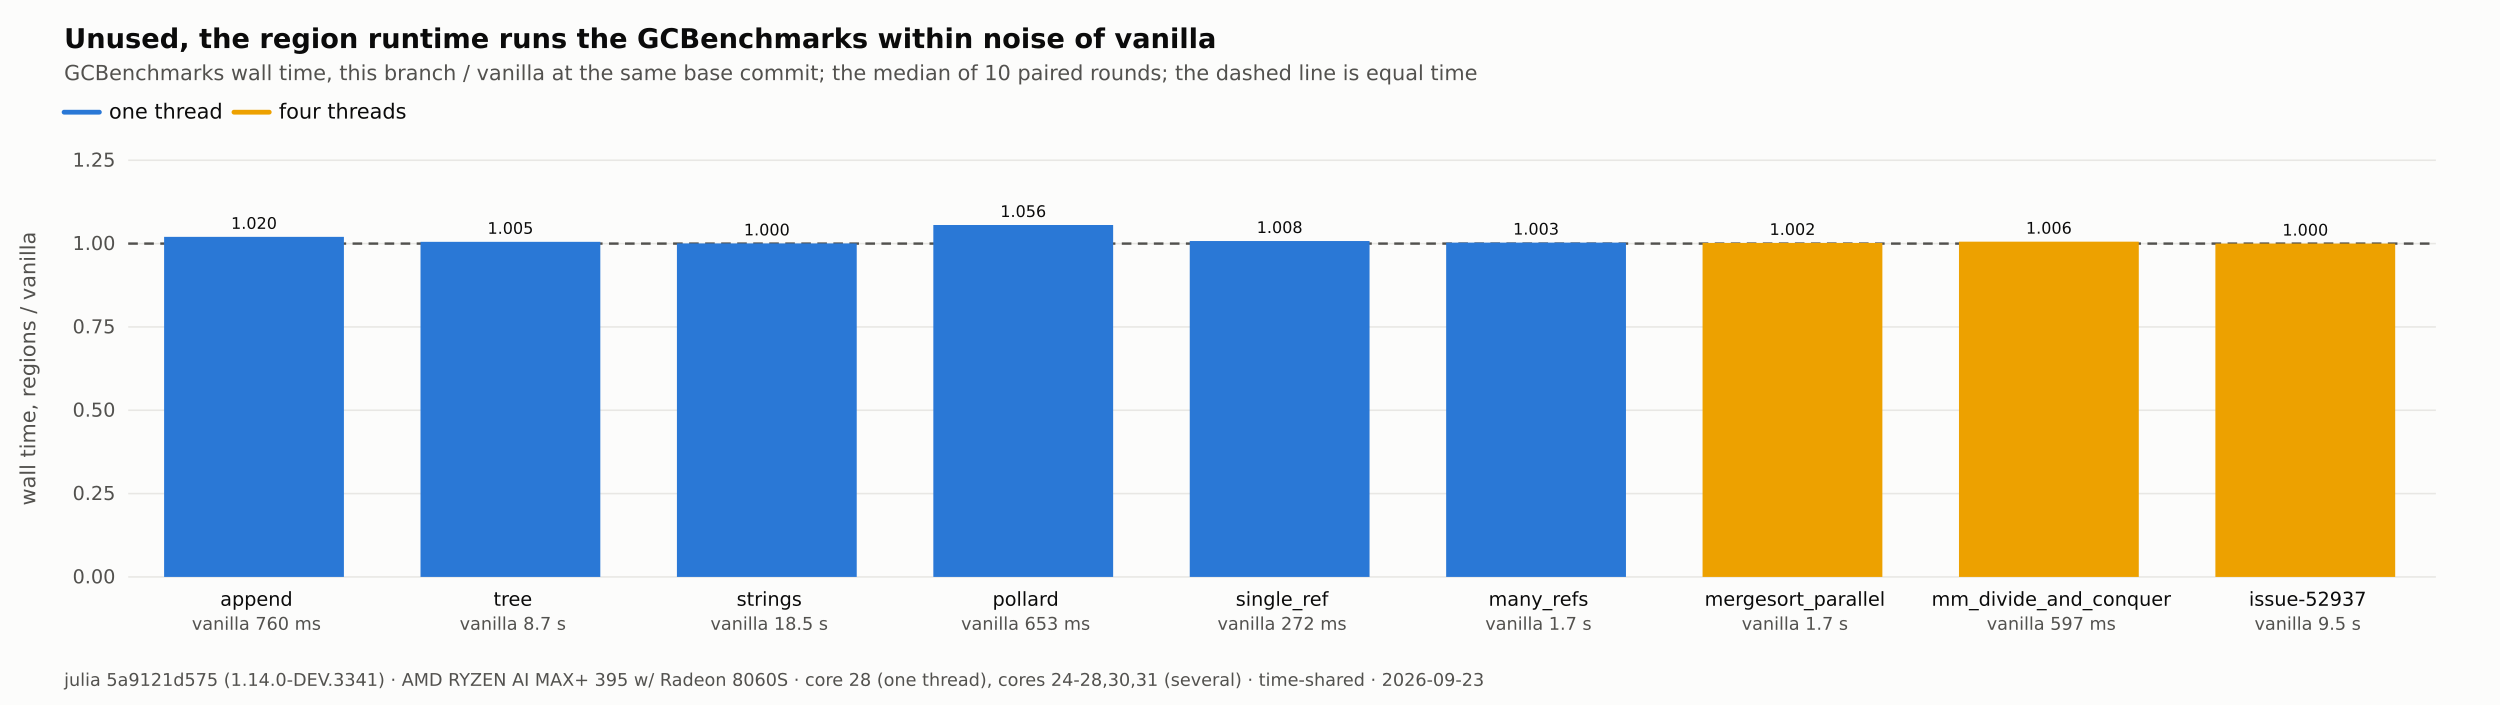
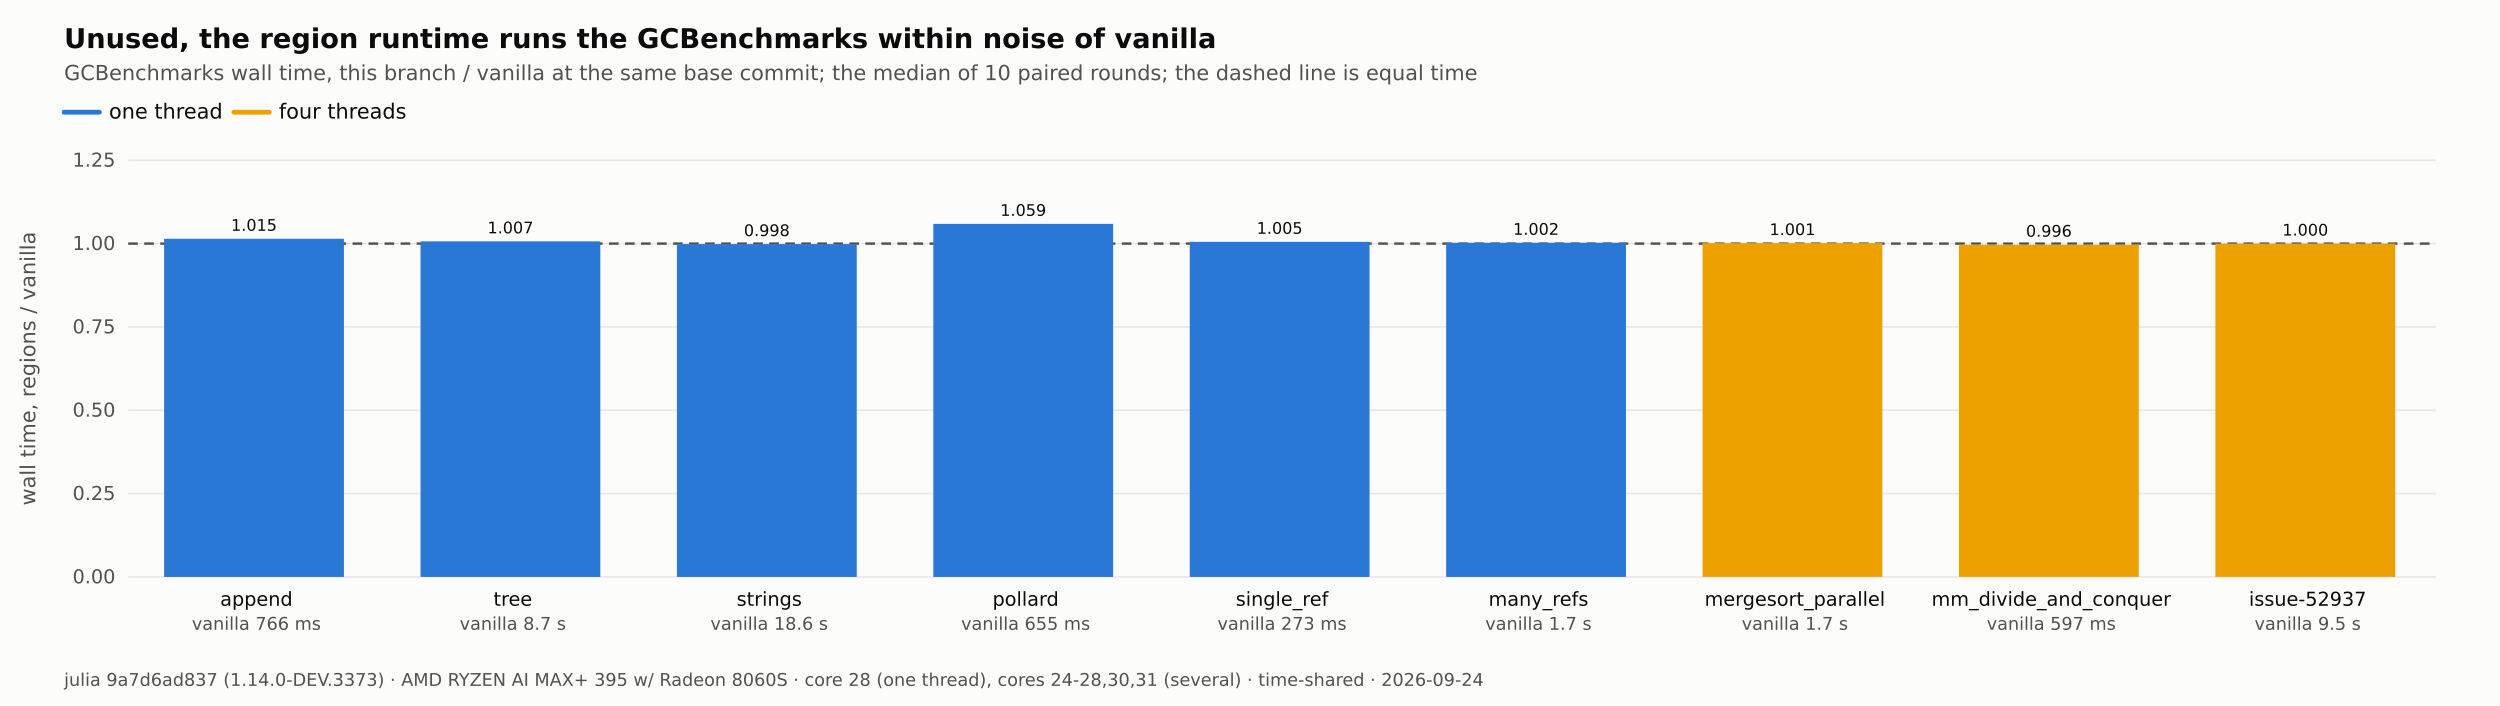
<svg xmlns="http://www.w3.org/2000/svg" viewBox="0 0 1560 440" font-size="13">
  <rect width="1560" height="440" fill="#fcfcfb" />
  <text x="40.0" y="30.0" font-family="DejaVu Sans, sans-serif" font-size="17" fill="#0b0b0b" text-anchor="start" font-weight="bold">Unused, the region runtime runs the GCBenchmarks within noise of vanilla</text>
  <text x="40.0" y="50.0" font-family="DejaVu Sans, sans-serif" font-size="13" fill="#52514e" text-anchor="start">GCBenchmarks wall time, this branch / vanilla at the same base commit; the median of 10 paired rounds; the dashed line is equal time</text>
  <line x1="40" y1="70" x2="62" y2="70" stroke="#2a78d6" stroke-width="3" stroke-linecap="round" />
  <text x="68.0" y="74.0" font-family="DejaVu Sans, sans-serif" font-size="13" fill="#0b0b0b" text-anchor="start">one thread</text>
  <line x1="146.0" y1="70" x2="168.0" y2="70" stroke="#eda100" stroke-width="3" stroke-linecap="round" />
  <text x="174.0" y="74.0" font-family="DejaVu Sans, sans-serif" font-size="13" fill="#0b0b0b" text-anchor="start">four threads</text>
  <line x1="80" y1="360.0" x2="1520" y2="360.0" stroke="#e8e7e4" stroke-width="1" />
  <text x="72.0" y="364.0" font-family="DejaVu Sans, sans-serif" font-size="12" fill="#52514e" text-anchor="end">0.00</text>
  <line x1="80" y1="308.0" x2="1520" y2="308.0" stroke="#e8e7e4" stroke-width="1" />
  <text x="72.0" y="312.0" font-family="DejaVu Sans, sans-serif" font-size="12" fill="#52514e" text-anchor="end">0.25</text>
  <line x1="80" y1="256.0" x2="1520" y2="256.0" stroke="#e8e7e4" stroke-width="1" />
  <text x="72.0" y="260.0" font-family="DejaVu Sans, sans-serif" font-size="12" fill="#52514e" text-anchor="end">0.50</text>
  <line x1="80" y1="204.0" x2="1520" y2="204.0" stroke="#e8e7e4" stroke-width="1" />
  <text x="72.0" y="208.0" font-family="DejaVu Sans, sans-serif" font-size="12" fill="#52514e" text-anchor="end">0.75</text>
  <line x1="80" y1="152.0" x2="1520" y2="152.0" stroke="#e8e7e4" stroke-width="1" />
  <text x="72.0" y="156.0" font-family="DejaVu Sans, sans-serif" font-size="12" fill="#52514e" text-anchor="end">1.00</text>
  <line x1="80" y1="100.0" x2="1520" y2="100.0" stroke="#e8e7e4" stroke-width="1" />
  <text x="72.0" y="104.0" font-family="DejaVu Sans, sans-serif" font-size="12" fill="#52514e" text-anchor="end">1.25</text>
  <line x1="80" y1="152.0" x2="1520" y2="152.0" stroke="#52514e" stroke-width="1.5" stroke-dasharray="6 4" />
-   <rect x="102.4" y="147.8" width="112.2" height="212.2" fill="#2a78d6" />
-   <text x="158.5" y="142.8" font-family="DejaVu Sans, sans-serif" font-size="10" fill="#0b0b0b" text-anchor="middle" paint-order="stroke" stroke="#fcfcfb" stroke-width="3" stroke-linejoin="round">1.020</text>
+   <rect x="102.4" y="149.0" width="112.2" height="211.0" fill="#2a78d6" />
+   <text x="158.5" y="144.0" font-family="DejaVu Sans, sans-serif" font-size="10" fill="#0b0b0b" text-anchor="middle" paint-order="stroke" stroke="#fcfcfb" stroke-width="3" stroke-linejoin="round">1.015</text>
  <text x="160.0" y="378.0" font-family="DejaVu Sans, sans-serif" font-size="12" fill="#0b0b0b" text-anchor="middle">append</text>
-   <text x="160.0" y="393.0" font-family="DejaVu Sans, sans-serif" font-size="11" fill="#52514e" text-anchor="middle">vanilla 760 ms</text>
-   <rect x="262.4" y="150.9" width="112.2" height="209.1" fill="#2a78d6" />
-   <text x="318.5" y="145.9" font-family="DejaVu Sans, sans-serif" font-size="10" fill="#0b0b0b" text-anchor="middle" paint-order="stroke" stroke="#fcfcfb" stroke-width="3" stroke-linejoin="round">1.005</text>
+   <text x="160.0" y="393.0" font-family="DejaVu Sans, sans-serif" font-size="11" fill="#52514e" text-anchor="middle">vanilla 766 ms</text>
+   <rect x="262.4" y="150.6" width="112.2" height="209.4" fill="#2a78d6" />
+   <text x="318.5" y="145.6" font-family="DejaVu Sans, sans-serif" font-size="10" fill="#0b0b0b" text-anchor="middle" paint-order="stroke" stroke="#fcfcfb" stroke-width="3" stroke-linejoin="round">1.007</text>
  <text x="320.0" y="378.0" font-family="DejaVu Sans, sans-serif" font-size="12" fill="#0b0b0b" text-anchor="middle">tree</text>
  <text x="320.0" y="393.0" font-family="DejaVu Sans, sans-serif" font-size="11" fill="#52514e" text-anchor="middle">vanilla 8.7 s</text>
-   <rect x="422.4" y="151.9" width="112.2" height="208.1" fill="#2a78d6" />
-   <text x="478.5" y="146.9" font-family="DejaVu Sans, sans-serif" font-size="10" fill="#0b0b0b" text-anchor="middle" paint-order="stroke" stroke="#fcfcfb" stroke-width="3" stroke-linejoin="round">1.000</text>
+   <rect x="422.4" y="152.3" width="112.2" height="207.7" fill="#2a78d6" />
+   <text x="478.5" y="147.3" font-family="DejaVu Sans, sans-serif" font-size="10" fill="#0b0b0b" text-anchor="middle" paint-order="stroke" stroke="#fcfcfb" stroke-width="3" stroke-linejoin="round">0.998</text>
  <text x="480.0" y="378.0" font-family="DejaVu Sans, sans-serif" font-size="12" fill="#0b0b0b" text-anchor="middle">strings</text>
-   <text x="480.0" y="393.0" font-family="DejaVu Sans, sans-serif" font-size="11" fill="#52514e" text-anchor="middle">vanilla 18.5 s</text>
-   <rect x="582.4" y="140.4" width="112.2" height="219.6" fill="#2a78d6" />
-   <text x="638.5" y="135.4" font-family="DejaVu Sans, sans-serif" font-size="10" fill="#0b0b0b" text-anchor="middle" paint-order="stroke" stroke="#fcfcfb" stroke-width="3" stroke-linejoin="round">1.056</text>
+   <text x="480.0" y="393.0" font-family="DejaVu Sans, sans-serif" font-size="11" fill="#52514e" text-anchor="middle">vanilla 18.6 s</text>
+   <rect x="582.4" y="139.7" width="112.2" height="220.3" fill="#2a78d6" />
+   <text x="638.5" y="134.7" font-family="DejaVu Sans, sans-serif" font-size="10" fill="#0b0b0b" text-anchor="middle" paint-order="stroke" stroke="#fcfcfb" stroke-width="3" stroke-linejoin="round">1.059</text>
  <text x="640.0" y="378.0" font-family="DejaVu Sans, sans-serif" font-size="12" fill="#0b0b0b" text-anchor="middle">pollard</text>
-   <text x="640.0" y="393.0" font-family="DejaVu Sans, sans-serif" font-size="11" fill="#52514e" text-anchor="middle">vanilla 653 ms</text>
-   <rect x="742.4" y="150.4" width="112.2" height="209.6" fill="#2a78d6" />
-   <text x="798.5" y="145.4" font-family="DejaVu Sans, sans-serif" font-size="10" fill="#0b0b0b" text-anchor="middle" paint-order="stroke" stroke="#fcfcfb" stroke-width="3" stroke-linejoin="round">1.008</text>
+   <text x="640.0" y="393.0" font-family="DejaVu Sans, sans-serif" font-size="11" fill="#52514e" text-anchor="middle">vanilla 655 ms</text>
+   <rect x="742.4" y="150.9" width="112.2" height="209.1" fill="#2a78d6" />
+   <text x="798.5" y="145.9" font-family="DejaVu Sans, sans-serif" font-size="10" fill="#0b0b0b" text-anchor="middle" paint-order="stroke" stroke="#fcfcfb" stroke-width="3" stroke-linejoin="round">1.005</text>
  <text x="800.0" y="378.0" font-family="DejaVu Sans, sans-serif" font-size="12" fill="#0b0b0b" text-anchor="middle">single_ref</text>
-   <text x="800.0" y="393.0" font-family="DejaVu Sans, sans-serif" font-size="11" fill="#52514e" text-anchor="middle">vanilla 272 ms</text>
-   <rect x="902.4" y="151.4" width="112.2" height="208.6" fill="#2a78d6" />
-   <text x="958.5" y="146.4" font-family="DejaVu Sans, sans-serif" font-size="10" fill="#0b0b0b" text-anchor="middle" paint-order="stroke" stroke="#fcfcfb" stroke-width="3" stroke-linejoin="round">1.003</text>
+   <text x="800.0" y="393.0" font-family="DejaVu Sans, sans-serif" font-size="11" fill="#52514e" text-anchor="middle">vanilla 273 ms</text>
+   <rect x="902.4" y="151.5" width="112.2" height="208.5" fill="#2a78d6" />
+   <text x="958.5" y="146.5" font-family="DejaVu Sans, sans-serif" font-size="10" fill="#0b0b0b" text-anchor="middle" paint-order="stroke" stroke="#fcfcfb" stroke-width="3" stroke-linejoin="round">1.002</text>
  <text x="960.0" y="378.0" font-family="DejaVu Sans, sans-serif" font-size="12" fill="#0b0b0b" text-anchor="middle">many_refs</text>
  <text x="960.0" y="393.0" font-family="DejaVu Sans, sans-serif" font-size="11" fill="#52514e" text-anchor="middle">vanilla 1.7 s</text>
-   <rect x="1062.4" y="151.6" width="112.2" height="208.4" fill="#eda100" />
-   <text x="1118.5" y="146.6" font-family="DejaVu Sans, sans-serif" font-size="10" fill="#0b0b0b" text-anchor="middle" paint-order="stroke" stroke="#fcfcfb" stroke-width="3" stroke-linejoin="round">1.002</text>
+   <rect x="1062.4" y="151.7" width="112.2" height="208.3" fill="#eda100" />
+   <text x="1118.5" y="146.7" font-family="DejaVu Sans, sans-serif" font-size="10" fill="#0b0b0b" text-anchor="middle" paint-order="stroke" stroke="#fcfcfb" stroke-width="3" stroke-linejoin="round">1.001</text>
  <text x="1120.0" y="378.0" font-family="DejaVu Sans, sans-serif" font-size="12" fill="#0b0b0b" text-anchor="middle">mergesort_parallel</text>
  <text x="1120.0" y="393.0" font-family="DejaVu Sans, sans-serif" font-size="11" fill="#52514e" text-anchor="middle">vanilla 1.7 s</text>
-   <rect x="1222.4" y="150.8" width="112.2" height="209.2" fill="#eda100" />
-   <text x="1278.5" y="145.8" font-family="DejaVu Sans, sans-serif" font-size="10" fill="#0b0b0b" text-anchor="middle" paint-order="stroke" stroke="#fcfcfb" stroke-width="3" stroke-linejoin="round">1.006</text>
+   <rect x="1222.4" y="152.7" width="112.2" height="207.3" fill="#eda100" />
+   <text x="1278.5" y="147.7" font-family="DejaVu Sans, sans-serif" font-size="10" fill="#0b0b0b" text-anchor="middle" paint-order="stroke" stroke="#fcfcfb" stroke-width="3" stroke-linejoin="round">0.996</text>
  <text x="1280.0" y="378.0" font-family="DejaVu Sans, sans-serif" font-size="12" fill="#0b0b0b" text-anchor="middle">mm_divide_and_conquer</text>
  <text x="1280.0" y="393.0" font-family="DejaVu Sans, sans-serif" font-size="11" fill="#52514e" text-anchor="middle">vanilla 597 ms</text>
  <rect x="1382.4" y="152.0" width="112.2" height="208.0" fill="#eda100" />
  <text x="1438.5" y="147.0" font-family="DejaVu Sans, sans-serif" font-size="10" fill="#0b0b0b" text-anchor="middle" paint-order="stroke" stroke="#fcfcfb" stroke-width="3" stroke-linejoin="round">1.000</text>
  <text x="1440.0" y="378.0" font-family="DejaVu Sans, sans-serif" font-size="12" fill="#0b0b0b" text-anchor="middle">issue-52937</text>
  <text x="1440.0" y="393.0" font-family="DejaVu Sans, sans-serif" font-size="11" fill="#52514e" text-anchor="middle">vanilla 9.5 s</text>
  <text x="22.0" y="230.0" font-family="DejaVu Sans, sans-serif" font-size="13" fill="#52514e" text-anchor="middle" transform="rotate(-90 22 230.0)">wall time, regions / vanilla</text>
-   <text x="40.0" y="428.0" font-family="DejaVu Sans, sans-serif" font-size="11" fill="#52514e" text-anchor="start">julia 5a9121d575 (1.14.0-DEV.3341) · AMD RYZEN AI MAX+ 395 w/ Radeon 8060S · core 28 (one thread), cores 24-28,30,31 (several) · time-shared · 2026-09-23</text>
+   <text x="40.0" y="428.0" font-family="DejaVu Sans, sans-serif" font-size="11" fill="#52514e" text-anchor="start">julia 9a7d6ad837 (1.14.0-DEV.3373) · AMD RYZEN AI MAX+ 395 w/ Radeon 8060S · core 28 (one thread), cores 24-28,30,31 (several) · time-shared · 2026-09-24</text>
</svg>
